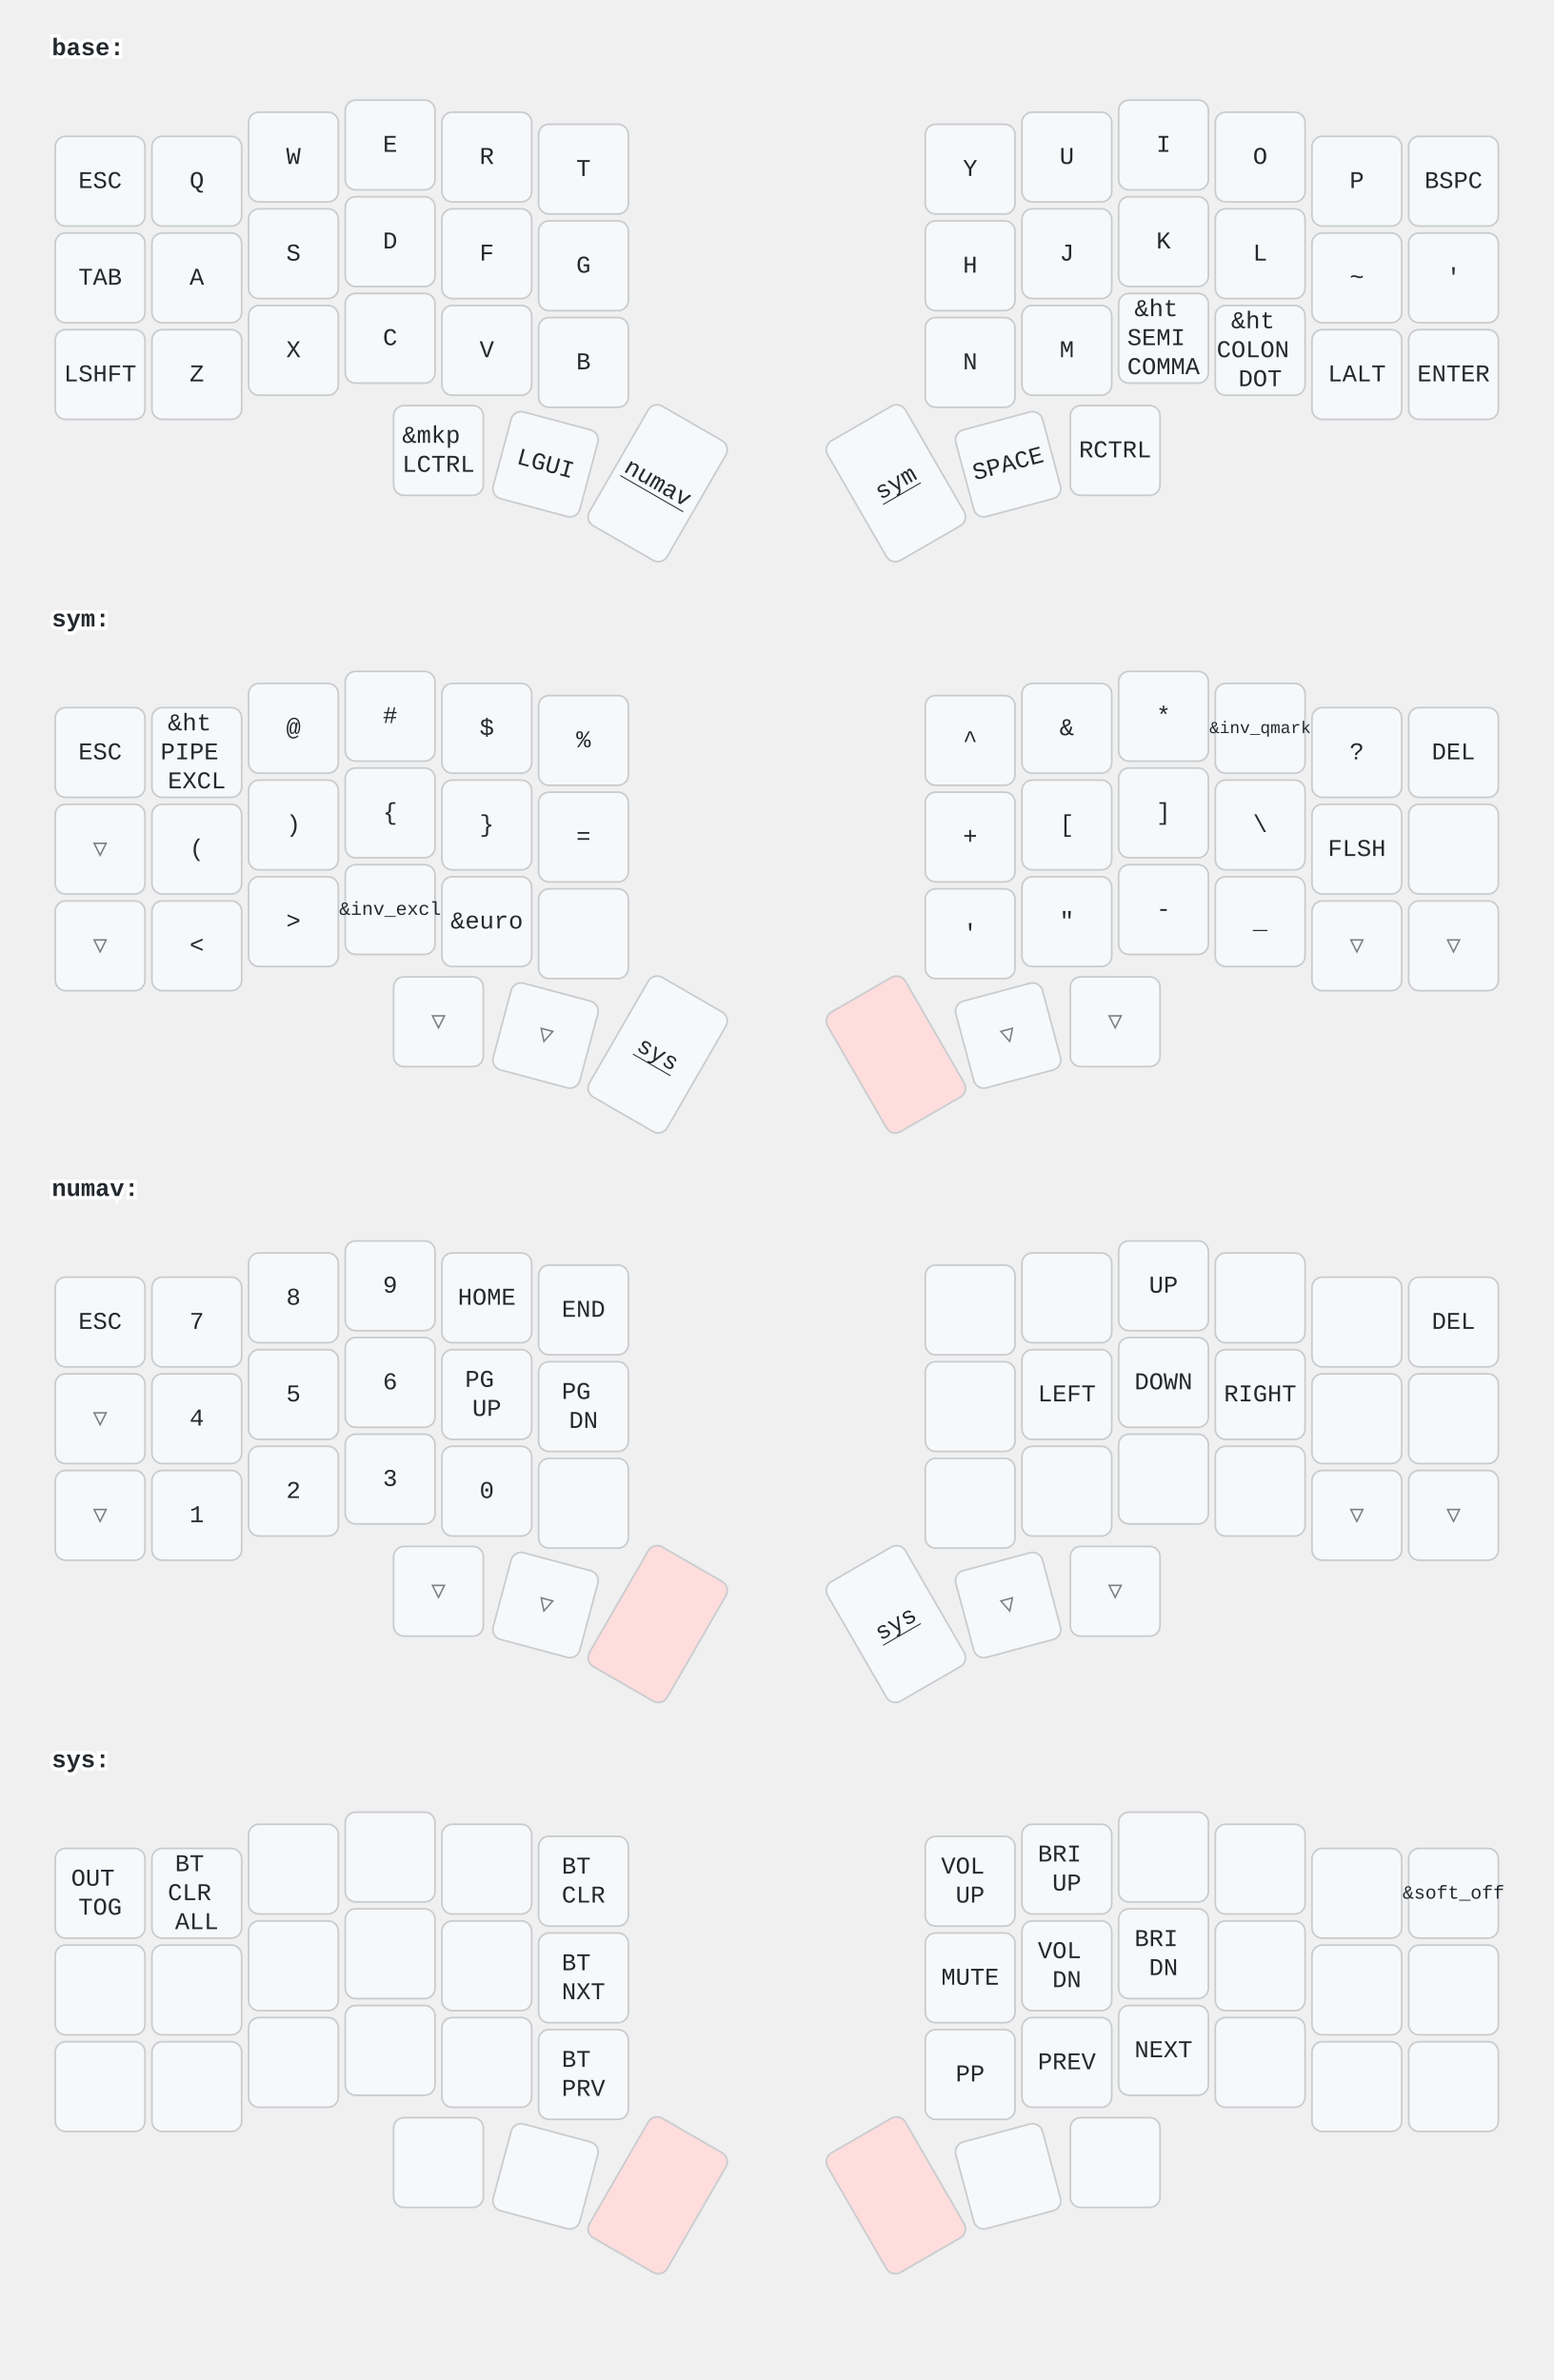
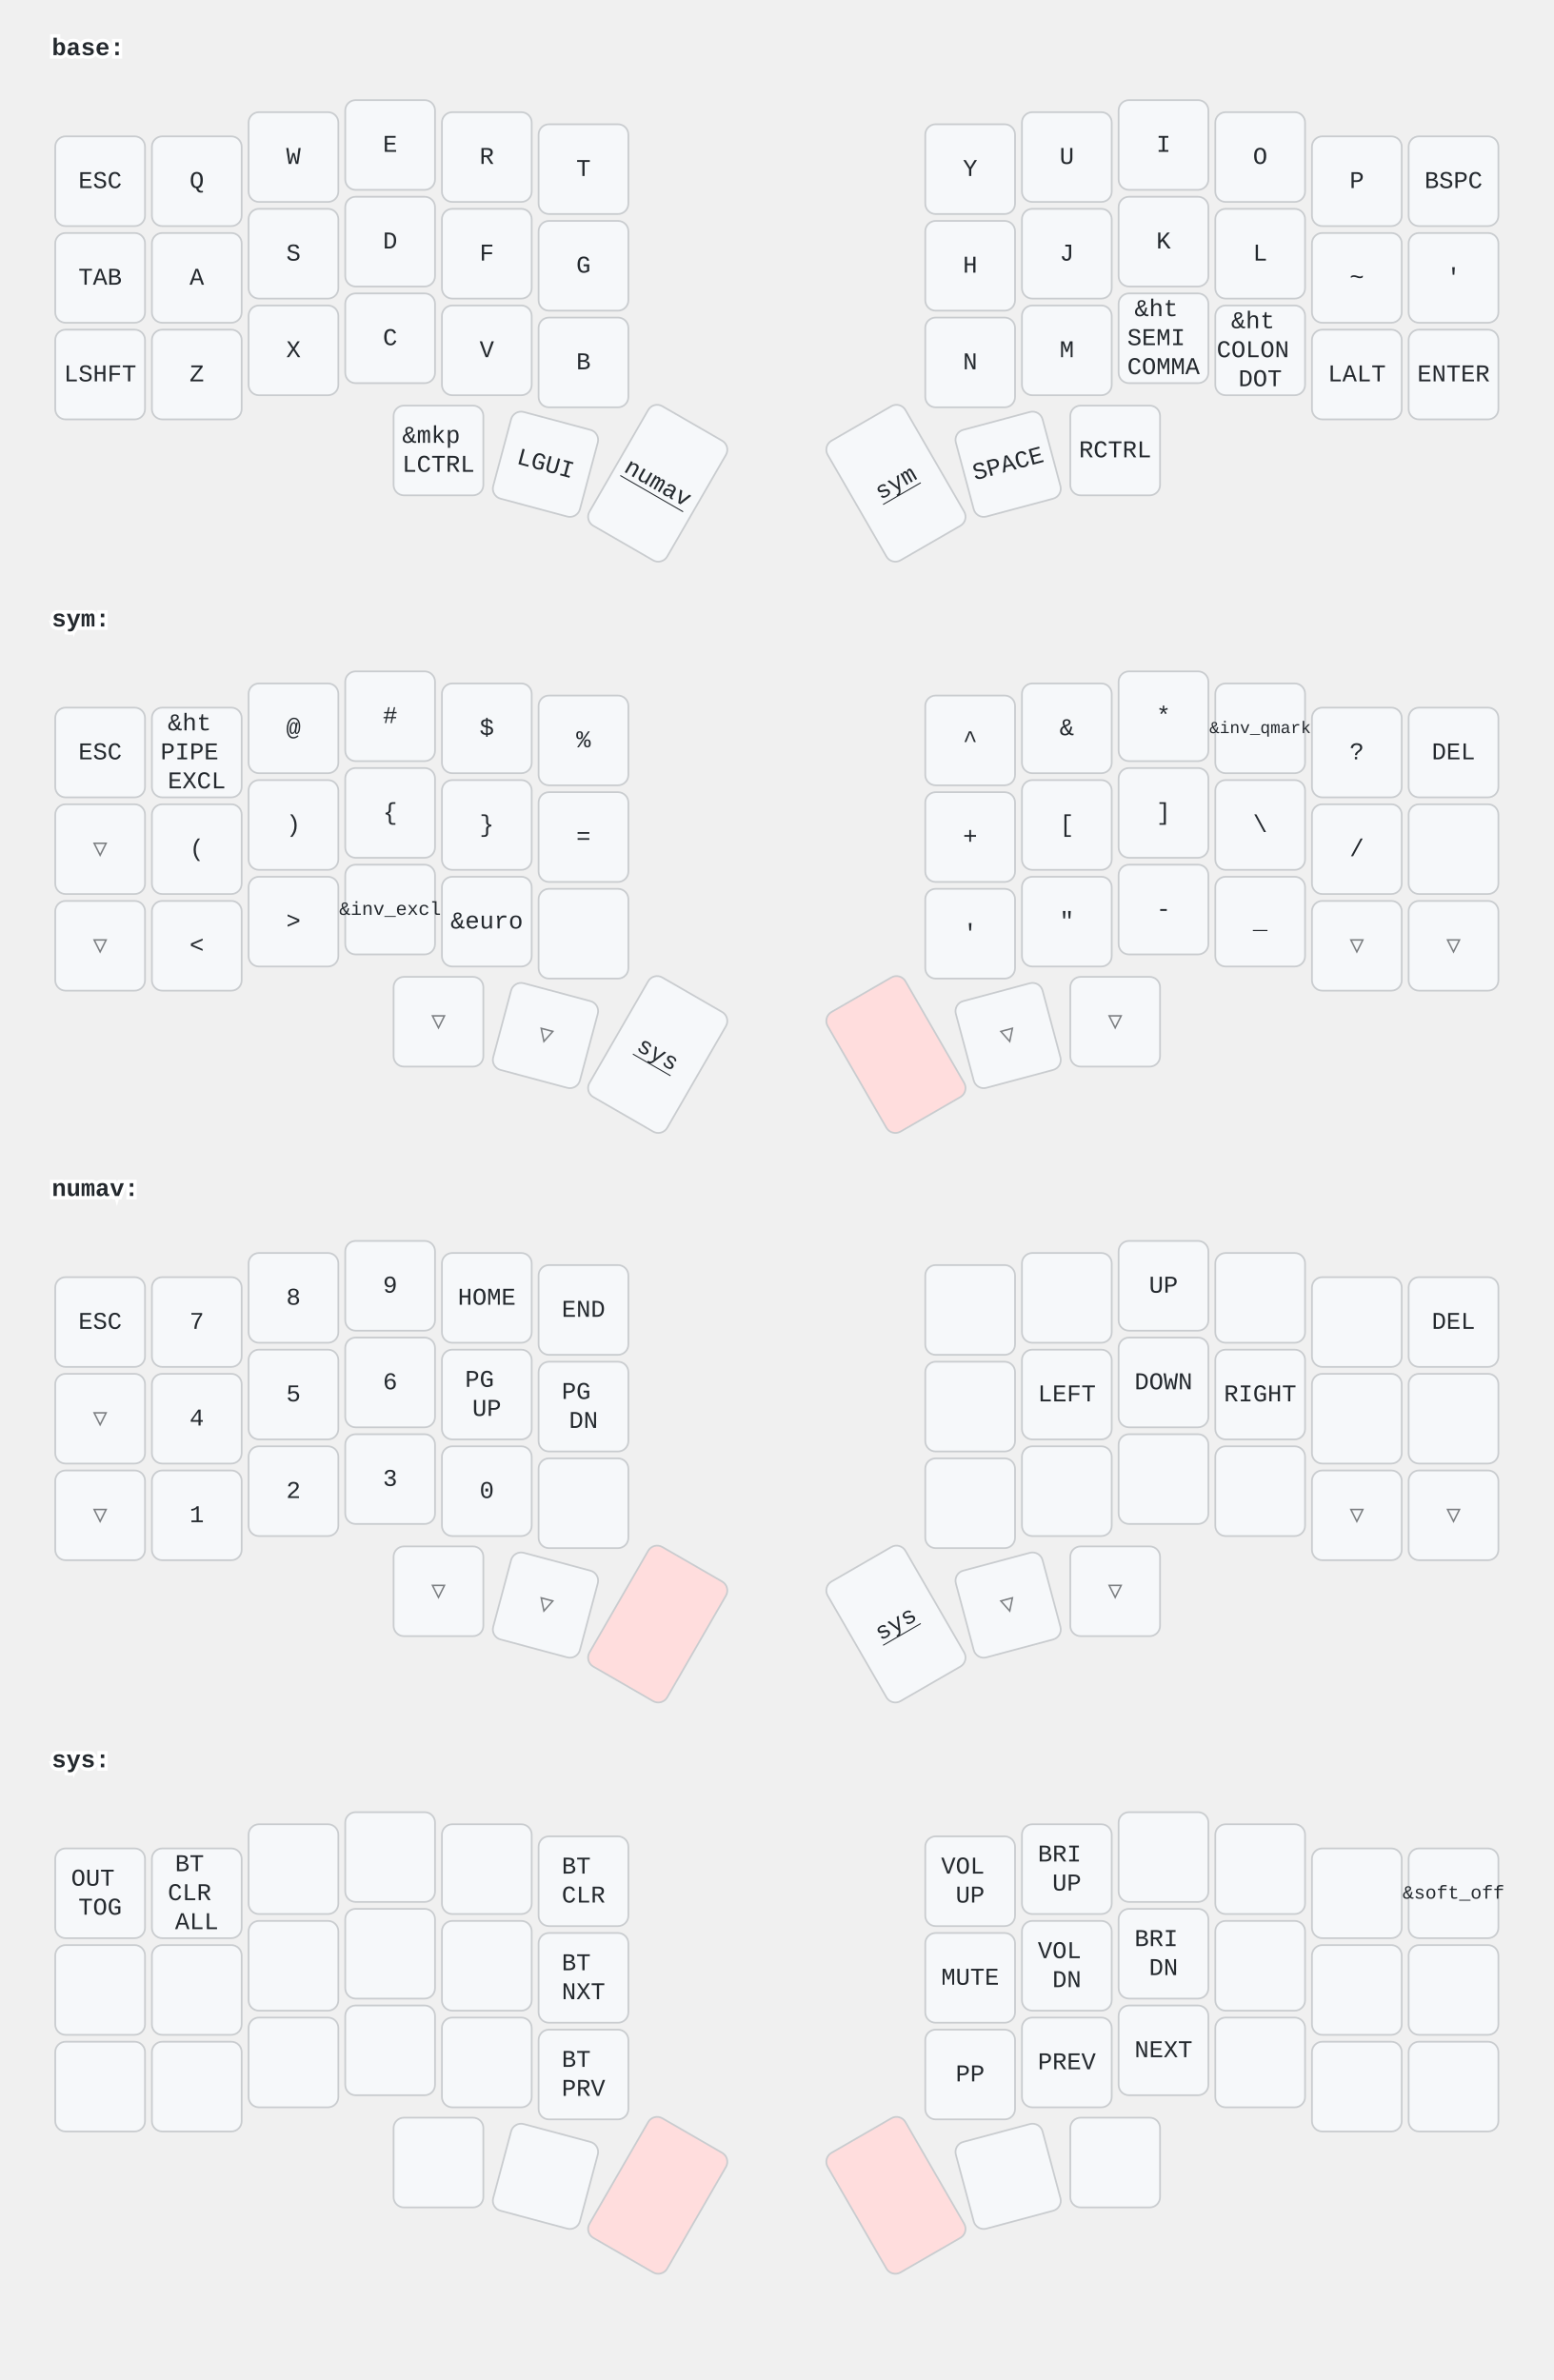
<svg xmlns="http://www.w3.org/2000/svg" width="900" height="1379" viewBox="0 0 900 1379" class="keymap">
  <style>/* inherit to force styles through use tags */
svg path {
    fill: inherit;
}

/* font and background color specifications */
svg.keymap {
    font-family: SFMono-Regular,Consolas,Liberation Mono,Menlo,monospace;
    font-size: 14px;
    font-kerning: normal;
    text-rendering: optimizeLegibility;
    fill: #24292e;
}

/* default key styling */
rect.key {
    fill: #f6f8fa;
}

rect.key, rect.combo {
    stroke: #c9cccf;
    stroke-width: 1;
}

/* default key side styling, only used is draw_key_sides is set */
rect.side {
    filter: brightness(90%);
}

/* color accent for combo boxes */
rect.combo, rect.combo-separate {
    fill: #cdf;
}

/* color accent for held keys */
rect.held, rect.combo.held {
    fill: #fdd;
}

/* color accent for ghost (optional) keys */
rect.ghost, rect.combo.ghost {
    stroke-dasharray: 4, 4;
    stroke-width: 2;
}

text {
    text-anchor: middle;
    dominant-baseline: middle;
}

/* styling for layer labels */
text.label {
    font-weight: bold;
    text-anchor: start;
    stroke: white;
    stroke-width: 4;
    paint-order: stroke;
}

/* styling for optional footer */
text.footer {
    text-anchor: end;
    dominant-baseline: auto;
    stroke: white;
    stroke-width: 4;
    paint-order: stroke;
}

/* styling for combo tap, and key non-tap label text */
text.combo, text.hold, text.shifted, text.left, text.right, text.tl, text.tr, text.bl, text.br {
    font-size: 11px;
}

text.hold, text.bl, text.br {
    text-anchor: middle;
    dominant-baseline: auto;
}

text.shifted, text.tl, text.tr {
    text-anchor: middle;
    dominant-baseline: hanging;
}

text.left, text.tl, text.bl {
    text-anchor: start;
}

text.right, text.tr, text.br {
    text-anchor: end;
}

text.layer-activator {
    text-decoration: underline;
}

/* styling for hold/shifted label text in combo box */
text.combo.hold, text.combo.shifted, text.combo.left, text.combo.right {
    font-size: 8px;
}

/* lighter symbol for transparent keys */
text.trans {
    fill: #7b7e81;
}

/* styling for combo dendrons */
path.combo {
    stroke-width: 1;
    stroke: gray;
    fill: none;
}

/* Start Tabler Icons Cleanup */
/* cannot use height/width with glyphs */
.icon-tabler &gt; path {
    fill: inherit;
    stroke: inherit;
    stroke-width: 2;
}
/* hide tabler's default box */
.icon-tabler &gt; path[stroke="none"][fill="none"] {
    visibility: hidden;
}
/* End Tabler Icons Cleanup */
</style>
  <g transform="translate(30, 0)" class="layer-base">
    <text x="0" y="28" class="label" id="base">base:</text>
    <g transform="translate(0, 56)">
      <g transform="translate(28, 49)" class="key keypos-0">
        <rect rx="6" ry="6" x="-26" y="-26" width="52" height="52" class="key" />
        <text x="0" y="0" class="key tap">ESC</text>
      </g>
      <g transform="translate(84, 49)" class="key keypos-1">
        <rect rx="6" ry="6" x="-26" y="-26" width="52" height="52" class="key" />
        <text x="0" y="0" class="key tap">Q</text>
      </g>
      <g transform="translate(140, 35)" class="key keypos-2">
        <rect rx="6" ry="6" x="-26" y="-26" width="52" height="52" class="key" />
        <text x="0" y="0" class="key tap">W</text>
      </g>
      <g transform="translate(196, 28)" class="key keypos-3">
        <rect rx="6" ry="6" x="-26" y="-26" width="52" height="52" class="key" />
        <text x="0" y="0" class="key tap">E</text>
      </g>
      <g transform="translate(252, 35)" class="key keypos-4">
        <rect rx="6" ry="6" x="-26" y="-26" width="52" height="52" class="key" />
        <text x="0" y="0" class="key tap">R</text>
      </g>
      <g transform="translate(308, 42)" class="key keypos-5">
        <rect rx="6" ry="6" x="-26" y="-26" width="52" height="52" class="key" />
        <text x="0" y="0" class="key tap">T</text>
      </g>
      <g transform="translate(532, 42)" class="key keypos-6">
        <rect rx="6" ry="6" x="-26" y="-26" width="52" height="52" class="key" />
        <text x="0" y="0" class="key tap">Y</text>
      </g>
      <g transform="translate(588, 35)" class="key keypos-7">
        <rect rx="6" ry="6" x="-26" y="-26" width="52" height="52" class="key" />
        <text x="0" y="0" class="key tap">U</text>
      </g>
      <g transform="translate(644, 28)" class="key keypos-8">
        <rect rx="6" ry="6" x="-26" y="-26" width="52" height="52" class="key" />
        <text x="0" y="0" class="key tap">I</text>
      </g>
      <g transform="translate(700, 35)" class="key keypos-9">
        <rect rx="6" ry="6" x="-26" y="-26" width="52" height="52" class="key" />
        <text x="0" y="0" class="key tap">O</text>
      </g>
      <g transform="translate(756, 49)" class="key keypos-10">
        <rect rx="6" ry="6" x="-26" y="-26" width="52" height="52" class="key" />
        <text x="0" y="0" class="key tap">P</text>
      </g>
      <g transform="translate(812, 49)" class="key keypos-11">
        <rect rx="6" ry="6" x="-26" y="-26" width="52" height="52" class="key" />
        <text x="0" y="0" class="key tap">BSPC</text>
      </g>
      <g transform="translate(28, 105)" class="key keypos-12">
        <rect rx="6" ry="6" x="-26" y="-26" width="52" height="52" class="key" />
        <text x="0" y="0" class="key tap">TAB</text>
      </g>
      <g transform="translate(84, 105)" class="key keypos-13">
        <rect rx="6" ry="6" x="-26" y="-26" width="52" height="52" class="key" />
        <text x="0" y="0" class="key tap">A</text>
      </g>
      <g transform="translate(140, 91)" class="key keypos-14">
        <rect rx="6" ry="6" x="-26" y="-26" width="52" height="52" class="key" />
        <text x="0" y="0" class="key tap">S</text>
      </g>
      <g transform="translate(196, 84)" class="key keypos-15">
        <rect rx="6" ry="6" x="-26" y="-26" width="52" height="52" class="key" />
        <text x="0" y="0" class="key tap">D</text>
      </g>
      <g transform="translate(252, 91)" class="key keypos-16">
        <rect rx="6" ry="6" x="-26" y="-26" width="52" height="52" class="key" />
        <text x="0" y="0" class="key tap">F</text>
      </g>
      <g transform="translate(308, 98)" class="key keypos-17">
        <rect rx="6" ry="6" x="-26" y="-26" width="52" height="52" class="key" />
        <text x="0" y="0" class="key tap">G</text>
      </g>
      <g transform="translate(532, 98)" class="key keypos-18">
        <rect rx="6" ry="6" x="-26" y="-26" width="52" height="52" class="key" />
        <text x="0" y="0" class="key tap">H</text>
      </g>
      <g transform="translate(588, 91)" class="key keypos-19">
        <rect rx="6" ry="6" x="-26" y="-26" width="52" height="52" class="key" />
        <text x="0" y="0" class="key tap">J</text>
      </g>
      <g transform="translate(644, 84)" class="key keypos-20">
        <rect rx="6" ry="6" x="-26" y="-26" width="52" height="52" class="key" />
        <text x="0" y="0" class="key tap">K</text>
      </g>
      <g transform="translate(700, 91)" class="key keypos-21">
        <rect rx="6" ry="6" x="-26" y="-26" width="52" height="52" class="key" />
        <text x="0" y="0" class="key tap">L</text>
      </g>
      <g transform="translate(756, 105)" class="key keypos-22">
        <rect rx="6" ry="6" x="-26" y="-26" width="52" height="52" class="key" />
        <text x="0" y="0" class="key tap">~</text>
      </g>
      <g transform="translate(812, 105)" class="key keypos-23">
        <rect rx="6" ry="6" x="-26" y="-26" width="52" height="52" class="key" />
        <text x="0" y="0" class="key tap">'</text>
      </g>
      <g transform="translate(28, 161)" class="key keypos-24">
        <rect rx="6" ry="6" x="-26" y="-26" width="52" height="52" class="key" />
        <text x="0" y="0" class="key tap">LSHFT</text>
      </g>
      <g transform="translate(84, 161)" class="key keypos-25">
        <rect rx="6" ry="6" x="-26" y="-26" width="52" height="52" class="key" />
        <text x="0" y="0" class="key tap">Z</text>
      </g>
      <g transform="translate(140, 147)" class="key keypos-26">
        <rect rx="6" ry="6" x="-26" y="-26" width="52" height="52" class="key" />
        <text x="0" y="0" class="key tap">X</text>
      </g>
      <g transform="translate(196, 140)" class="key keypos-27">
        <rect rx="6" ry="6" x="-26" y="-26" width="52" height="52" class="key" />
        <text x="0" y="0" class="key tap">C</text>
      </g>
      <g transform="translate(252, 147)" class="key keypos-28">
        <rect rx="6" ry="6" x="-26" y="-26" width="52" height="52" class="key" />
        <text x="0" y="0" class="key tap">V</text>
      </g>
      <g transform="translate(308, 154)" class="key keypos-29">
        <rect rx="6" ry="6" x="-26" y="-26" width="52" height="52" class="key" />
        <text x="0" y="0" class="key tap">B</text>
      </g>
      <g transform="translate(532, 154)" class="key keypos-30">
        <rect rx="6" ry="6" x="-26" y="-26" width="52" height="52" class="key" />
        <text x="0" y="0" class="key tap">N</text>
      </g>
      <g transform="translate(588, 147)" class="key keypos-31">
        <rect rx="6" ry="6" x="-26" y="-26" width="52" height="52" class="key" />
        <text x="0" y="0" class="key tap">M</text>
      </g>
      <g transform="translate(644, 140)" class="key keypos-32">
        <rect rx="6" ry="6" x="-26" y="-26" width="52" height="52" class="key" />
        <text x="0" y="0" class="key tap">
          <tspan x="0" dy="-1.2em">&amp;ht</tspan>
          <tspan x="0" dy="1.2em">SEMI</tspan>
          <tspan x="0" dy="1.2em">COMMA</tspan>
        </text>
      </g>
      <g transform="translate(700, 147)" class="key keypos-33">
        <rect rx="6" ry="6" x="-26" y="-26" width="52" height="52" class="key" />
        <text x="0" y="0" class="key tap">
          <tspan x="0" dy="-1.2em">&amp;ht</tspan>
          <tspan x="0" dy="1.2em">COLON</tspan>
          <tspan x="0" dy="1.2em">DOT</tspan>
        </text>
      </g>
      <g transform="translate(756, 161)" class="key keypos-34">
        <rect rx="6" ry="6" x="-26" y="-26" width="52" height="52" class="key" />
        <text x="0" y="0" class="key tap">LALT</text>
      </g>
      <g transform="translate(812, 161)" class="key keypos-35">
        <rect rx="6" ry="6" x="-26" y="-26" width="52" height="52" class="key" />
        <text x="0" y="0" class="key tap">ENTER</text>
      </g>
      <g transform="translate(224, 205)" class="key keypos-36">
        <rect rx="6" ry="6" x="-26" y="-26" width="52" height="52" class="key" />
        <text x="0" y="0" class="key tap">
          <tspan x="0" dy="-0.6em">&amp;mkp</tspan>
          <tspan x="0" dy="1.2em">LCTRL</tspan>
        </text>
      </g>
      <g transform="translate(286, 213) rotate(15.0)" class="key keypos-37">
        <rect rx="6" ry="6" x="-26" y="-26" width="52" height="52" class="key" />
        <text x="0" y="0" class="key tap">LGUI</text>
      </g>
      <g transform="translate(351, 224) rotate(30.0)" class="key keypos-38">
        <rect rx="6" ry="6" x="-26" y="-40" width="52" height="80" class="key" />
        <a href="#numav">
          <text x="0" y="0" class="key tap layer-activator">numav</text>
        </a>
      </g>
      <g transform="translate(489, 224) rotate(-30.0)" class="key keypos-39">
        <rect rx="6" ry="6" x="-26" y="-40" width="52" height="80" class="key" />
        <a href="#sym">
          <text x="0" y="0" class="key tap layer-activator">sym</text>
        </a>
      </g>
      <g transform="translate(554, 213) rotate(-15.0)" class="key keypos-40">
        <rect rx="6" ry="6" x="-26" y="-26" width="52" height="52" class="key" />
        <text x="0" y="0" class="key tap">SPACE</text>
      </g>
      <g transform="translate(616, 205)" class="key keypos-41">
        <rect rx="6" ry="6" x="-26" y="-26" width="52" height="52" class="key" />
        <text x="0" y="0" class="key tap">RCTRL</text>
      </g>
    </g>
  </g>
  <g transform="translate(30, 331)" class="layer-sym">
    <text x="0" y="28" class="label" id="sym">sym:</text>
    <g transform="translate(0, 56)">
      <g transform="translate(28, 49)" class="key keypos-0">
        <rect rx="6" ry="6" x="-26" y="-26" width="52" height="52" class="key" />
        <text x="0" y="0" class="key tap">ESC</text>
      </g>
      <g transform="translate(84, 49)" class="key keypos-1">
        <rect rx="6" ry="6" x="-26" y="-26" width="52" height="52" class="key" />
        <text x="0" y="0" class="key tap">
          <tspan x="0" dy="-1.2em">&amp;ht</tspan>
          <tspan x="0" dy="1.2em">PIPE</tspan>
          <tspan x="0" dy="1.2em">EXCL</tspan>
        </text>
      </g>
      <g transform="translate(140, 35)" class="key keypos-2">
        <rect rx="6" ry="6" x="-26" y="-26" width="52" height="52" class="key" />
        <text x="0" y="0" class="key tap">@</text>
      </g>
      <g transform="translate(196, 28)" class="key keypos-3">
        <rect rx="6" ry="6" x="-26" y="-26" width="52" height="52" class="key" />
        <text x="0" y="0" class="key tap">#</text>
      </g>
      <g transform="translate(252, 35)" class="key keypos-4">
        <rect rx="6" ry="6" x="-26" y="-26" width="52" height="52" class="key" />
        <text x="0" y="0" class="key tap">$</text>
      </g>
      <g transform="translate(308, 42)" class="key keypos-5">
        <rect rx="6" ry="6" x="-26" y="-26" width="52" height="52" class="key" />
        <text x="0" y="0" class="key tap">%</text>
      </g>
      <g transform="translate(532, 42)" class="key keypos-6">
        <rect rx="6" ry="6" x="-26" y="-26" width="52" height="52" class="key" />
        <text x="0" y="0" class="key tap">^</text>
      </g>
      <g transform="translate(588, 35)" class="key keypos-7">
        <rect rx="6" ry="6" x="-26" y="-26" width="52" height="52" class="key" />
        <text x="0" y="0" class="key tap">&amp;</text>
      </g>
      <g transform="translate(644, 28)" class="key keypos-8">
        <rect rx="6" ry="6" x="-26" y="-26" width="52" height="52" class="key" />
        <text x="0" y="0" class="key tap">*</text>
      </g>
      <g transform="translate(700, 35)" class="key keypos-9">
        <rect rx="6" ry="6" x="-26" y="-26" width="52" height="52" class="key" />
        <text x="0" y="0" class="key tap">
          <tspan style="font-size: 70%">&amp;inv_qmark</tspan>
        </text>
      </g>
      <g transform="translate(756, 49)" class="key keypos-10">
        <rect rx="6" ry="6" x="-26" y="-26" width="52" height="52" class="key" />
        <text x="0" y="0" class="key tap">?</text>
      </g>
      <g transform="translate(812, 49)" class="key keypos-11">
        <rect rx="6" ry="6" x="-26" y="-26" width="52" height="52" class="key" />
        <text x="0" y="0" class="key tap">DEL</text>
      </g>
      <g transform="translate(28, 105)" class="key trans keypos-12">
        <rect rx="6" ry="6" x="-26" y="-26" width="52" height="52" class="key trans" />
        <text x="0" y="0" class="key trans tap">▽</text>
      </g>
      <g transform="translate(84, 105)" class="key keypos-13">
        <rect rx="6" ry="6" x="-26" y="-26" width="52" height="52" class="key" />
        <text x="0" y="0" class="key tap">(</text>
      </g>
      <g transform="translate(140, 91)" class="key keypos-14">
        <rect rx="6" ry="6" x="-26" y="-26" width="52" height="52" class="key" />
        <text x="0" y="0" class="key tap">)</text>
      </g>
      <g transform="translate(196, 84)" class="key keypos-15">
        <rect rx="6" ry="6" x="-26" y="-26" width="52" height="52" class="key" />
        <text x="0" y="0" class="key tap">{</text>
      </g>
      <g transform="translate(252, 91)" class="key keypos-16">
        <rect rx="6" ry="6" x="-26" y="-26" width="52" height="52" class="key" />
        <text x="0" y="0" class="key tap">}</text>
      </g>
      <g transform="translate(308, 98)" class="key keypos-17">
        <rect rx="6" ry="6" x="-26" y="-26" width="52" height="52" class="key" />
        <text x="0" y="0" class="key tap">=</text>
      </g>
      <g transform="translate(532, 98)" class="key keypos-18">
        <rect rx="6" ry="6" x="-26" y="-26" width="52" height="52" class="key" />
        <text x="0" y="0" class="key tap">+</text>
      </g>
      <g transform="translate(588, 91)" class="key keypos-19">
        <rect rx="6" ry="6" x="-26" y="-26" width="52" height="52" class="key" />
        <text x="0" y="0" class="key tap">[</text>
      </g>
      <g transform="translate(644, 84)" class="key keypos-20">
        <rect rx="6" ry="6" x="-26" y="-26" width="52" height="52" class="key" />
        <text x="0" y="0" class="key tap">]</text>
      </g>
      <g transform="translate(700, 91)" class="key keypos-21">
        <rect rx="6" ry="6" x="-26" y="-26" width="52" height="52" class="key" />
        <text x="0" y="0" class="key tap">\</text>
      </g>
      <g transform="translate(756, 105)" class="key keypos-22">
        <rect rx="6" ry="6" x="-26" y="-26" width="52" height="52" class="key" />
-         <text x="0" y="0" class="key tap">FLSH</text>
+         <text x="0" y="0" class="key tap">/</text>
      </g>
      <g transform="translate(812, 105)" class="key keypos-23">
        <rect rx="6" ry="6" x="-26" y="-26" width="52" height="52" class="key" />
      </g>
      <g transform="translate(28, 161)" class="key trans keypos-24">
        <rect rx="6" ry="6" x="-26" y="-26" width="52" height="52" class="key trans" />
        <text x="0" y="0" class="key trans tap">▽</text>
      </g>
      <g transform="translate(84, 161)" class="key keypos-25">
        <rect rx="6" ry="6" x="-26" y="-26" width="52" height="52" class="key" />
        <text x="0" y="0" class="key tap">&lt;</text>
      </g>
      <g transform="translate(140, 147)" class="key keypos-26">
        <rect rx="6" ry="6" x="-26" y="-26" width="52" height="52" class="key" />
        <text x="0" y="0" class="key tap">&gt;</text>
      </g>
      <g transform="translate(196, 140)" class="key keypos-27">
        <rect rx="6" ry="6" x="-26" y="-26" width="52" height="52" class="key" />
        <text x="0" y="0" class="key tap">
          <tspan style="font-size: 78%">&amp;inv_excl</tspan>
        </text>
      </g>
      <g transform="translate(252, 147)" class="key keypos-28">
        <rect rx="6" ry="6" x="-26" y="-26" width="52" height="52" class="key" />
        <text x="0" y="0" class="key tap">&amp;euro</text>
      </g>
      <g transform="translate(308, 154)" class="key keypos-29">
        <rect rx="6" ry="6" x="-26" y="-26" width="52" height="52" class="key" />
      </g>
      <g transform="translate(532, 154)" class="key keypos-30">
        <rect rx="6" ry="6" x="-26" y="-26" width="52" height="52" class="key" />
        <text x="0" y="0" class="key tap">'</text>
      </g>
      <g transform="translate(588, 147)" class="key keypos-31">
        <rect rx="6" ry="6" x="-26" y="-26" width="52" height="52" class="key" />
        <text x="0" y="0" class="key tap">"</text>
      </g>
      <g transform="translate(644, 140)" class="key keypos-32">
        <rect rx="6" ry="6" x="-26" y="-26" width="52" height="52" class="key" />
        <text x="0" y="0" class="key tap">-</text>
      </g>
      <g transform="translate(700, 147)" class="key keypos-33">
        <rect rx="6" ry="6" x="-26" y="-26" width="52" height="52" class="key" />
        <text x="0" y="0" class="key tap">_</text>
      </g>
      <g transform="translate(756, 161)" class="key trans keypos-34">
        <rect rx="6" ry="6" x="-26" y="-26" width="52" height="52" class="key trans" />
        <text x="0" y="0" class="key trans tap">▽</text>
      </g>
      <g transform="translate(812, 161)" class="key trans keypos-35">
        <rect rx="6" ry="6" x="-26" y="-26" width="52" height="52" class="key trans" />
        <text x="0" y="0" class="key trans tap">▽</text>
      </g>
      <g transform="translate(224, 205)" class="key trans keypos-36">
        <rect rx="6" ry="6" x="-26" y="-26" width="52" height="52" class="key trans" />
        <text x="0" y="0" class="key trans tap">▽</text>
      </g>
      <g transform="translate(286, 213) rotate(15.0)" class="key trans keypos-37">
        <rect rx="6" ry="6" x="-26" y="-26" width="52" height="52" class="key trans" />
        <text x="0" y="0" class="key trans tap">▽</text>
      </g>
      <g transform="translate(351, 224) rotate(30.0)" class="key keypos-38">
        <rect rx="6" ry="6" x="-26" y="-40" width="52" height="80" class="key" />
        <a href="#sys">
          <text x="0" y="0" class="key tap layer-activator">sys</text>
        </a>
      </g>
      <g transform="translate(489, 224) rotate(-30.0)" class="key held keypos-39">
        <rect rx="6" ry="6" x="-26" y="-40" width="52" height="80" class="key held" />
      </g>
      <g transform="translate(554, 213) rotate(-15.0)" class="key trans keypos-40">
        <rect rx="6" ry="6" x="-26" y="-26" width="52" height="52" class="key trans" />
        <text x="0" y="0" class="key trans tap">▽</text>
      </g>
      <g transform="translate(616, 205)" class="key trans keypos-41">
        <rect rx="6" ry="6" x="-26" y="-26" width="52" height="52" class="key trans" />
        <text x="0" y="0" class="key trans tap">▽</text>
      </g>
    </g>
  </g>
  <g transform="translate(30, 661)" class="layer-numav">
    <text x="0" y="28" class="label" id="numav">numav:</text>
    <g transform="translate(0, 56)">
      <g transform="translate(28, 49)" class="key keypos-0">
        <rect rx="6" ry="6" x="-26" y="-26" width="52" height="52" class="key" />
        <text x="0" y="0" class="key tap">ESC</text>
      </g>
      <g transform="translate(84, 49)" class="key keypos-1">
        <rect rx="6" ry="6" x="-26" y="-26" width="52" height="52" class="key" />
        <text x="0" y="0" class="key tap">7</text>
      </g>
      <g transform="translate(140, 35)" class="key keypos-2">
        <rect rx="6" ry="6" x="-26" y="-26" width="52" height="52" class="key" />
        <text x="0" y="0" class="key tap">8</text>
      </g>
      <g transform="translate(196, 28)" class="key keypos-3">
        <rect rx="6" ry="6" x="-26" y="-26" width="52" height="52" class="key" />
        <text x="0" y="0" class="key tap">9</text>
      </g>
      <g transform="translate(252, 35)" class="key keypos-4">
        <rect rx="6" ry="6" x="-26" y="-26" width="52" height="52" class="key" />
        <text x="0" y="0" class="key tap">HOME</text>
      </g>
      <g transform="translate(308, 42)" class="key keypos-5">
        <rect rx="6" ry="6" x="-26" y="-26" width="52" height="52" class="key" />
        <text x="0" y="0" class="key tap">END</text>
      </g>
      <g transform="translate(532, 42)" class="key keypos-6">
        <rect rx="6" ry="6" x="-26" y="-26" width="52" height="52" class="key" />
      </g>
      <g transform="translate(588, 35)" class="key keypos-7">
        <rect rx="6" ry="6" x="-26" y="-26" width="52" height="52" class="key" />
      </g>
      <g transform="translate(644, 28)" class="key keypos-8">
        <rect rx="6" ry="6" x="-26" y="-26" width="52" height="52" class="key" />
        <text x="0" y="0" class="key tap">UP</text>
      </g>
      <g transform="translate(700, 35)" class="key keypos-9">
        <rect rx="6" ry="6" x="-26" y="-26" width="52" height="52" class="key" />
      </g>
      <g transform="translate(756, 49)" class="key keypos-10">
        <rect rx="6" ry="6" x="-26" y="-26" width="52" height="52" class="key" />
      </g>
      <g transform="translate(812, 49)" class="key keypos-11">
        <rect rx="6" ry="6" x="-26" y="-26" width="52" height="52" class="key" />
        <text x="0" y="0" class="key tap">DEL</text>
      </g>
      <g transform="translate(28, 105)" class="key trans keypos-12">
        <rect rx="6" ry="6" x="-26" y="-26" width="52" height="52" class="key trans" />
        <text x="0" y="0" class="key trans tap">▽</text>
      </g>
      <g transform="translate(84, 105)" class="key keypos-13">
        <rect rx="6" ry="6" x="-26" y="-26" width="52" height="52" class="key" />
        <text x="0" y="0" class="key tap">4</text>
      </g>
      <g transform="translate(140, 91)" class="key keypos-14">
        <rect rx="6" ry="6" x="-26" y="-26" width="52" height="52" class="key" />
        <text x="0" y="0" class="key tap">5</text>
      </g>
      <g transform="translate(196, 84)" class="key keypos-15">
        <rect rx="6" ry="6" x="-26" y="-26" width="52" height="52" class="key" />
        <text x="0" y="0" class="key tap">6</text>
      </g>
      <g transform="translate(252, 91)" class="key keypos-16">
        <rect rx="6" ry="6" x="-26" y="-26" width="52" height="52" class="key" />
        <text x="0" y="0" class="key tap">
          <tspan x="0" dy="-0.6em">PG</tspan>
          <tspan x="0" dy="1.2em">UP</tspan>
        </text>
      </g>
      <g transform="translate(308, 98)" class="key keypos-17">
        <rect rx="6" ry="6" x="-26" y="-26" width="52" height="52" class="key" />
        <text x="0" y="0" class="key tap">
          <tspan x="0" dy="-0.6em">PG</tspan>
          <tspan x="0" dy="1.2em">DN</tspan>
        </text>
      </g>
      <g transform="translate(532, 98)" class="key keypos-18">
        <rect rx="6" ry="6" x="-26" y="-26" width="52" height="52" class="key" />
      </g>
      <g transform="translate(588, 91)" class="key keypos-19">
        <rect rx="6" ry="6" x="-26" y="-26" width="52" height="52" class="key" />
        <text x="0" y="0" class="key tap">LEFT</text>
      </g>
      <g transform="translate(644, 84)" class="key keypos-20">
        <rect rx="6" ry="6" x="-26" y="-26" width="52" height="52" class="key" />
        <text x="0" y="0" class="key tap">DOWN</text>
      </g>
      <g transform="translate(700, 91)" class="key keypos-21">
        <rect rx="6" ry="6" x="-26" y="-26" width="52" height="52" class="key" />
        <text x="0" y="0" class="key tap">RIGHT</text>
      </g>
      <g transform="translate(756, 105)" class="key keypos-22">
        <rect rx="6" ry="6" x="-26" y="-26" width="52" height="52" class="key" />
      </g>
      <g transform="translate(812, 105)" class="key keypos-23">
        <rect rx="6" ry="6" x="-26" y="-26" width="52" height="52" class="key" />
      </g>
      <g transform="translate(28, 161)" class="key trans keypos-24">
        <rect rx="6" ry="6" x="-26" y="-26" width="52" height="52" class="key trans" />
        <text x="0" y="0" class="key trans tap">▽</text>
      </g>
      <g transform="translate(84, 161)" class="key keypos-25">
        <rect rx="6" ry="6" x="-26" y="-26" width="52" height="52" class="key" />
        <text x="0" y="0" class="key tap">1</text>
      </g>
      <g transform="translate(140, 147)" class="key keypos-26">
        <rect rx="6" ry="6" x="-26" y="-26" width="52" height="52" class="key" />
        <text x="0" y="0" class="key tap">2</text>
      </g>
      <g transform="translate(196, 140)" class="key keypos-27">
        <rect rx="6" ry="6" x="-26" y="-26" width="52" height="52" class="key" />
        <text x="0" y="0" class="key tap">3</text>
      </g>
      <g transform="translate(252, 147)" class="key keypos-28">
        <rect rx="6" ry="6" x="-26" y="-26" width="52" height="52" class="key" />
        <text x="0" y="0" class="key tap">0</text>
      </g>
      <g transform="translate(308, 154)" class="key keypos-29">
        <rect rx="6" ry="6" x="-26" y="-26" width="52" height="52" class="key" />
      </g>
      <g transform="translate(532, 154)" class="key keypos-30">
        <rect rx="6" ry="6" x="-26" y="-26" width="52" height="52" class="key" />
      </g>
      <g transform="translate(588, 147)" class="key keypos-31">
        <rect rx="6" ry="6" x="-26" y="-26" width="52" height="52" class="key" />
      </g>
      <g transform="translate(644, 140)" class="key keypos-32">
        <rect rx="6" ry="6" x="-26" y="-26" width="52" height="52" class="key" />
      </g>
      <g transform="translate(700, 147)" class="key keypos-33">
        <rect rx="6" ry="6" x="-26" y="-26" width="52" height="52" class="key" />
      </g>
      <g transform="translate(756, 161)" class="key trans keypos-34">
        <rect rx="6" ry="6" x="-26" y="-26" width="52" height="52" class="key trans" />
        <text x="0" y="0" class="key trans tap">▽</text>
      </g>
      <g transform="translate(812, 161)" class="key trans keypos-35">
        <rect rx="6" ry="6" x="-26" y="-26" width="52" height="52" class="key trans" />
        <text x="0" y="0" class="key trans tap">▽</text>
      </g>
      <g transform="translate(224, 205)" class="key trans keypos-36">
        <rect rx="6" ry="6" x="-26" y="-26" width="52" height="52" class="key trans" />
        <text x="0" y="0" class="key trans tap">▽</text>
      </g>
      <g transform="translate(286, 213) rotate(15.0)" class="key trans keypos-37">
        <rect rx="6" ry="6" x="-26" y="-26" width="52" height="52" class="key trans" />
        <text x="0" y="0" class="key trans tap">▽</text>
      </g>
      <g transform="translate(351, 224) rotate(30.0)" class="key held keypos-38">
        <rect rx="6" ry="6" x="-26" y="-40" width="52" height="80" class="key held" />
      </g>
      <g transform="translate(489, 224) rotate(-30.0)" class="key keypos-39">
        <rect rx="6" ry="6" x="-26" y="-40" width="52" height="80" class="key" />
        <a href="#sys">
          <text x="0" y="0" class="key tap layer-activator">sys</text>
        </a>
      </g>
      <g transform="translate(554, 213) rotate(-15.0)" class="key trans keypos-40">
        <rect rx="6" ry="6" x="-26" y="-26" width="52" height="52" class="key trans" />
        <text x="0" y="0" class="key trans tap">▽</text>
      </g>
      <g transform="translate(616, 205)" class="key trans keypos-41">
        <rect rx="6" ry="6" x="-26" y="-26" width="52" height="52" class="key trans" />
        <text x="0" y="0" class="key trans tap">▽</text>
      </g>
    </g>
  </g>
  <g transform="translate(30, 992)" class="layer-sys">
    <text x="0" y="28" class="label" id="sys">sys:</text>
    <g transform="translate(0, 56)">
      <g transform="translate(28, 49)" class="key keypos-0">
        <rect rx="6" ry="6" x="-26" y="-26" width="52" height="52" class="key" />
        <text x="0" y="0" class="key tap">
          <tspan x="0" dy="-0.6em">OUT</tspan>
          <tspan x="0" dy="1.2em">TOG</tspan>
        </text>
      </g>
      <g transform="translate(84, 49)" class="key keypos-1">
        <rect rx="6" ry="6" x="-26" y="-26" width="52" height="52" class="key" />
        <text x="0" y="0" class="key tap">
          <tspan x="0" dy="-1.2em">BT</tspan>
          <tspan x="0" dy="1.2em">CLR</tspan>
          <tspan x="0" dy="1.2em">ALL</tspan>
        </text>
      </g>
      <g transform="translate(140, 35)" class="key keypos-2">
        <rect rx="6" ry="6" x="-26" y="-26" width="52" height="52" class="key" />
      </g>
      <g transform="translate(196, 28)" class="key keypos-3">
        <rect rx="6" ry="6" x="-26" y="-26" width="52" height="52" class="key" />
      </g>
      <g transform="translate(252, 35)" class="key keypos-4">
        <rect rx="6" ry="6" x="-26" y="-26" width="52" height="52" class="key" />
      </g>
      <g transform="translate(308, 42)" class="key keypos-5">
        <rect rx="6" ry="6" x="-26" y="-26" width="52" height="52" class="key" />
        <text x="0" y="0" class="key tap">
          <tspan x="0" dy="-0.6em">BT</tspan>
          <tspan x="0" dy="1.2em">CLR</tspan>
        </text>
      </g>
      <g transform="translate(532, 42)" class="key keypos-6">
        <rect rx="6" ry="6" x="-26" y="-26" width="52" height="52" class="key" />
        <text x="0" y="0" class="key tap">
          <tspan x="0" dy="-0.6em">VOL</tspan>
          <tspan x="0" dy="1.2em">UP</tspan>
        </text>
      </g>
      <g transform="translate(588, 35)" class="key keypos-7">
        <rect rx="6" ry="6" x="-26" y="-26" width="52" height="52" class="key" />
        <text x="0" y="0" class="key tap">
          <tspan x="0" dy="-0.6em">BRI</tspan>
          <tspan x="0" dy="1.2em">UP</tspan>
        </text>
      </g>
      <g transform="translate(644, 28)" class="key keypos-8">
        <rect rx="6" ry="6" x="-26" y="-26" width="52" height="52" class="key" />
      </g>
      <g transform="translate(700, 35)" class="key keypos-9">
        <rect rx="6" ry="6" x="-26" y="-26" width="52" height="52" class="key" />
      </g>
      <g transform="translate(756, 49)" class="key keypos-10">
        <rect rx="6" ry="6" x="-26" y="-26" width="52" height="52" class="key" />
      </g>
      <g transform="translate(812, 49)" class="key keypos-11">
        <rect rx="6" ry="6" x="-26" y="-26" width="52" height="52" class="key" />
        <text x="0" y="0" class="key tap">
          <tspan style="font-size: 78%">&amp;soft_off</tspan>
        </text>
      </g>
      <g transform="translate(28, 105)" class="key keypos-12">
        <rect rx="6" ry="6" x="-26" y="-26" width="52" height="52" class="key" />
      </g>
      <g transform="translate(84, 105)" class="key keypos-13">
        <rect rx="6" ry="6" x="-26" y="-26" width="52" height="52" class="key" />
      </g>
      <g transform="translate(140, 91)" class="key keypos-14">
        <rect rx="6" ry="6" x="-26" y="-26" width="52" height="52" class="key" />
      </g>
      <g transform="translate(196, 84)" class="key keypos-15">
        <rect rx="6" ry="6" x="-26" y="-26" width="52" height="52" class="key" />
      </g>
      <g transform="translate(252, 91)" class="key keypos-16">
        <rect rx="6" ry="6" x="-26" y="-26" width="52" height="52" class="key" />
      </g>
      <g transform="translate(308, 98)" class="key keypos-17">
        <rect rx="6" ry="6" x="-26" y="-26" width="52" height="52" class="key" />
        <text x="0" y="0" class="key tap">
          <tspan x="0" dy="-0.6em">BT</tspan>
          <tspan x="0" dy="1.2em">NXT</tspan>
        </text>
      </g>
      <g transform="translate(532, 98)" class="key keypos-18">
        <rect rx="6" ry="6" x="-26" y="-26" width="52" height="52" class="key" />
        <text x="0" y="0" class="key tap">MUTE</text>
      </g>
      <g transform="translate(588, 91)" class="key keypos-19">
        <rect rx="6" ry="6" x="-26" y="-26" width="52" height="52" class="key" />
        <text x="0" y="0" class="key tap">
          <tspan x="0" dy="-0.6em">VOL</tspan>
          <tspan x="0" dy="1.2em">DN</tspan>
        </text>
      </g>
      <g transform="translate(644, 84)" class="key keypos-20">
        <rect rx="6" ry="6" x="-26" y="-26" width="52" height="52" class="key" />
        <text x="0" y="0" class="key tap">
          <tspan x="0" dy="-0.6em">BRI</tspan>
          <tspan x="0" dy="1.2em">DN</tspan>
        </text>
      </g>
      <g transform="translate(700, 91)" class="key keypos-21">
        <rect rx="6" ry="6" x="-26" y="-26" width="52" height="52" class="key" />
      </g>
      <g transform="translate(756, 105)" class="key keypos-22">
        <rect rx="6" ry="6" x="-26" y="-26" width="52" height="52" class="key" />
      </g>
      <g transform="translate(812, 105)" class="key keypos-23">
        <rect rx="6" ry="6" x="-26" y="-26" width="52" height="52" class="key" />
      </g>
      <g transform="translate(28, 161)" class="key keypos-24">
        <rect rx="6" ry="6" x="-26" y="-26" width="52" height="52" class="key" />
      </g>
      <g transform="translate(84, 161)" class="key keypos-25">
        <rect rx="6" ry="6" x="-26" y="-26" width="52" height="52" class="key" />
      </g>
      <g transform="translate(140, 147)" class="key keypos-26">
        <rect rx="6" ry="6" x="-26" y="-26" width="52" height="52" class="key" />
      </g>
      <g transform="translate(196, 140)" class="key keypos-27">
        <rect rx="6" ry="6" x="-26" y="-26" width="52" height="52" class="key" />
      </g>
      <g transform="translate(252, 147)" class="key keypos-28">
        <rect rx="6" ry="6" x="-26" y="-26" width="52" height="52" class="key" />
      </g>
      <g transform="translate(308, 154)" class="key keypos-29">
        <rect rx="6" ry="6" x="-26" y="-26" width="52" height="52" class="key" />
        <text x="0" y="0" class="key tap">
          <tspan x="0" dy="-0.6em">BT</tspan>
          <tspan x="0" dy="1.2em">PRV</tspan>
        </text>
      </g>
      <g transform="translate(532, 154)" class="key keypos-30">
        <rect rx="6" ry="6" x="-26" y="-26" width="52" height="52" class="key" />
        <text x="0" y="0" class="key tap">PP</text>
      </g>
      <g transform="translate(588, 147)" class="key keypos-31">
        <rect rx="6" ry="6" x="-26" y="-26" width="52" height="52" class="key" />
        <text x="0" y="0" class="key tap">PREV</text>
      </g>
      <g transform="translate(644, 140)" class="key keypos-32">
        <rect rx="6" ry="6" x="-26" y="-26" width="52" height="52" class="key" />
        <text x="0" y="0" class="key tap">NEXT</text>
      </g>
      <g transform="translate(700, 147)" class="key keypos-33">
        <rect rx="6" ry="6" x="-26" y="-26" width="52" height="52" class="key" />
      </g>
      <g transform="translate(756, 161)" class="key keypos-34">
        <rect rx="6" ry="6" x="-26" y="-26" width="52" height="52" class="key" />
      </g>
      <g transform="translate(812, 161)" class="key keypos-35">
        <rect rx="6" ry="6" x="-26" y="-26" width="52" height="52" class="key" />
      </g>
      <g transform="translate(224, 205)" class="key keypos-36">
        <rect rx="6" ry="6" x="-26" y="-26" width="52" height="52" class="key" />
      </g>
      <g transform="translate(286, 213) rotate(15.0)" class="key keypos-37">
        <rect rx="6" ry="6" x="-26" y="-26" width="52" height="52" class="key" />
      </g>
      <g transform="translate(351, 224) rotate(30.0)" class="key held keypos-38">
        <rect rx="6" ry="6" x="-26" y="-40" width="52" height="80" class="key held" />
      </g>
      <g transform="translate(489, 224) rotate(-30.0)" class="key held keypos-39">
        <rect rx="6" ry="6" x="-26" y="-40" width="52" height="80" class="key held" />
      </g>
      <g transform="translate(554, 213) rotate(-15.0)" class="key keypos-40">
        <rect rx="6" ry="6" x="-26" y="-26" width="52" height="52" class="key" />
      </g>
      <g transform="translate(616, 205)" class="key keypos-41">
        <rect rx="6" ry="6" x="-26" y="-26" width="52" height="52" class="key" />
      </g>
    </g>
  </g>
</svg>
